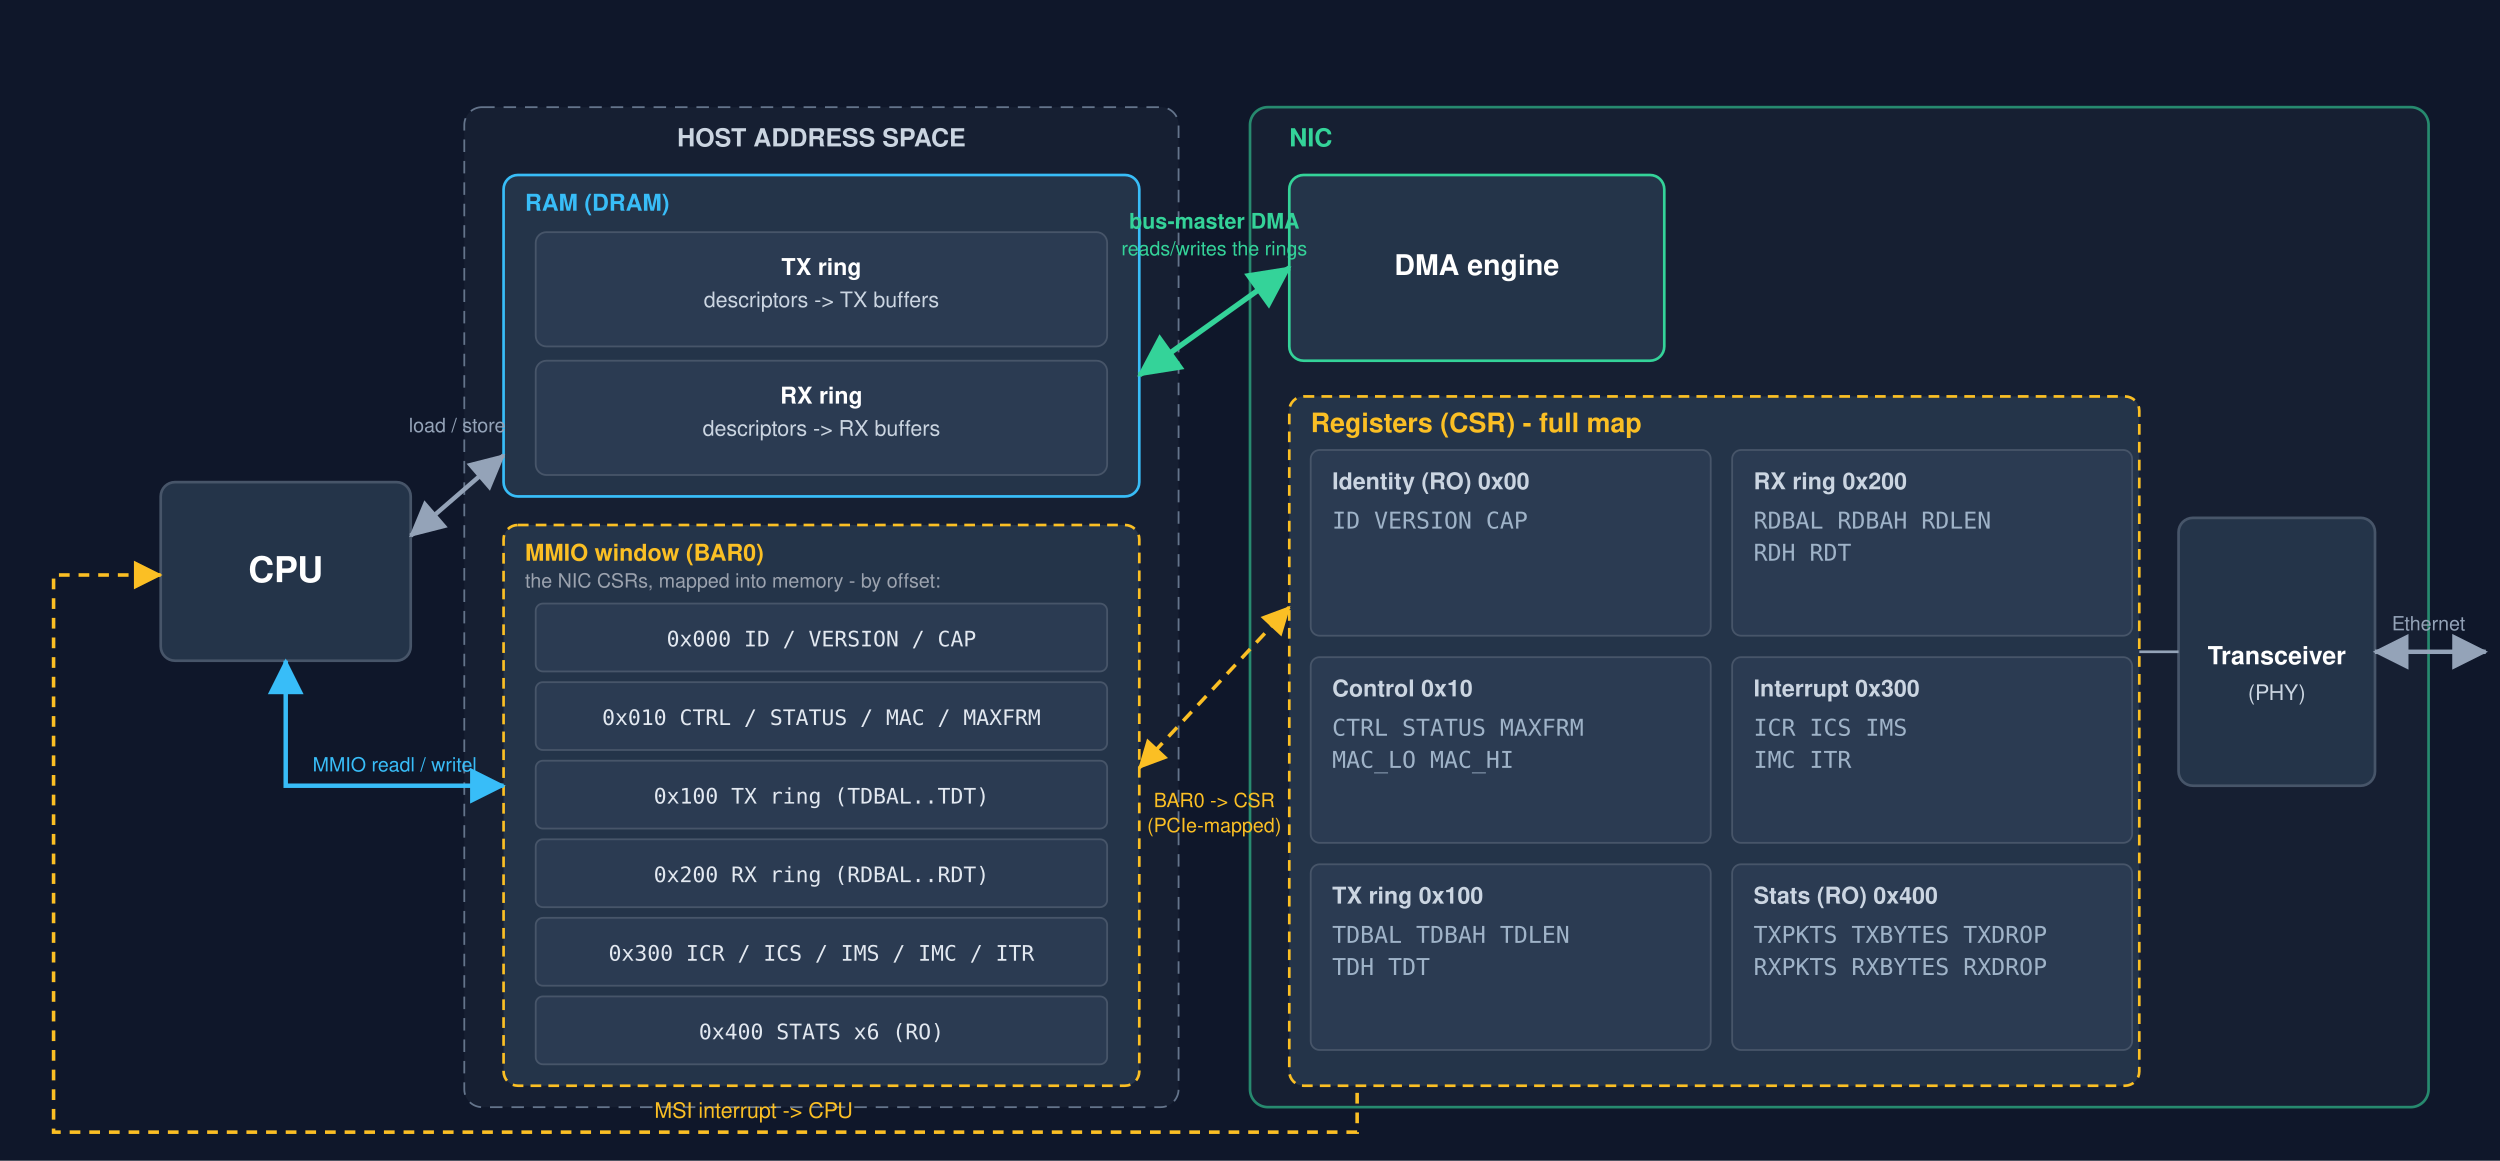
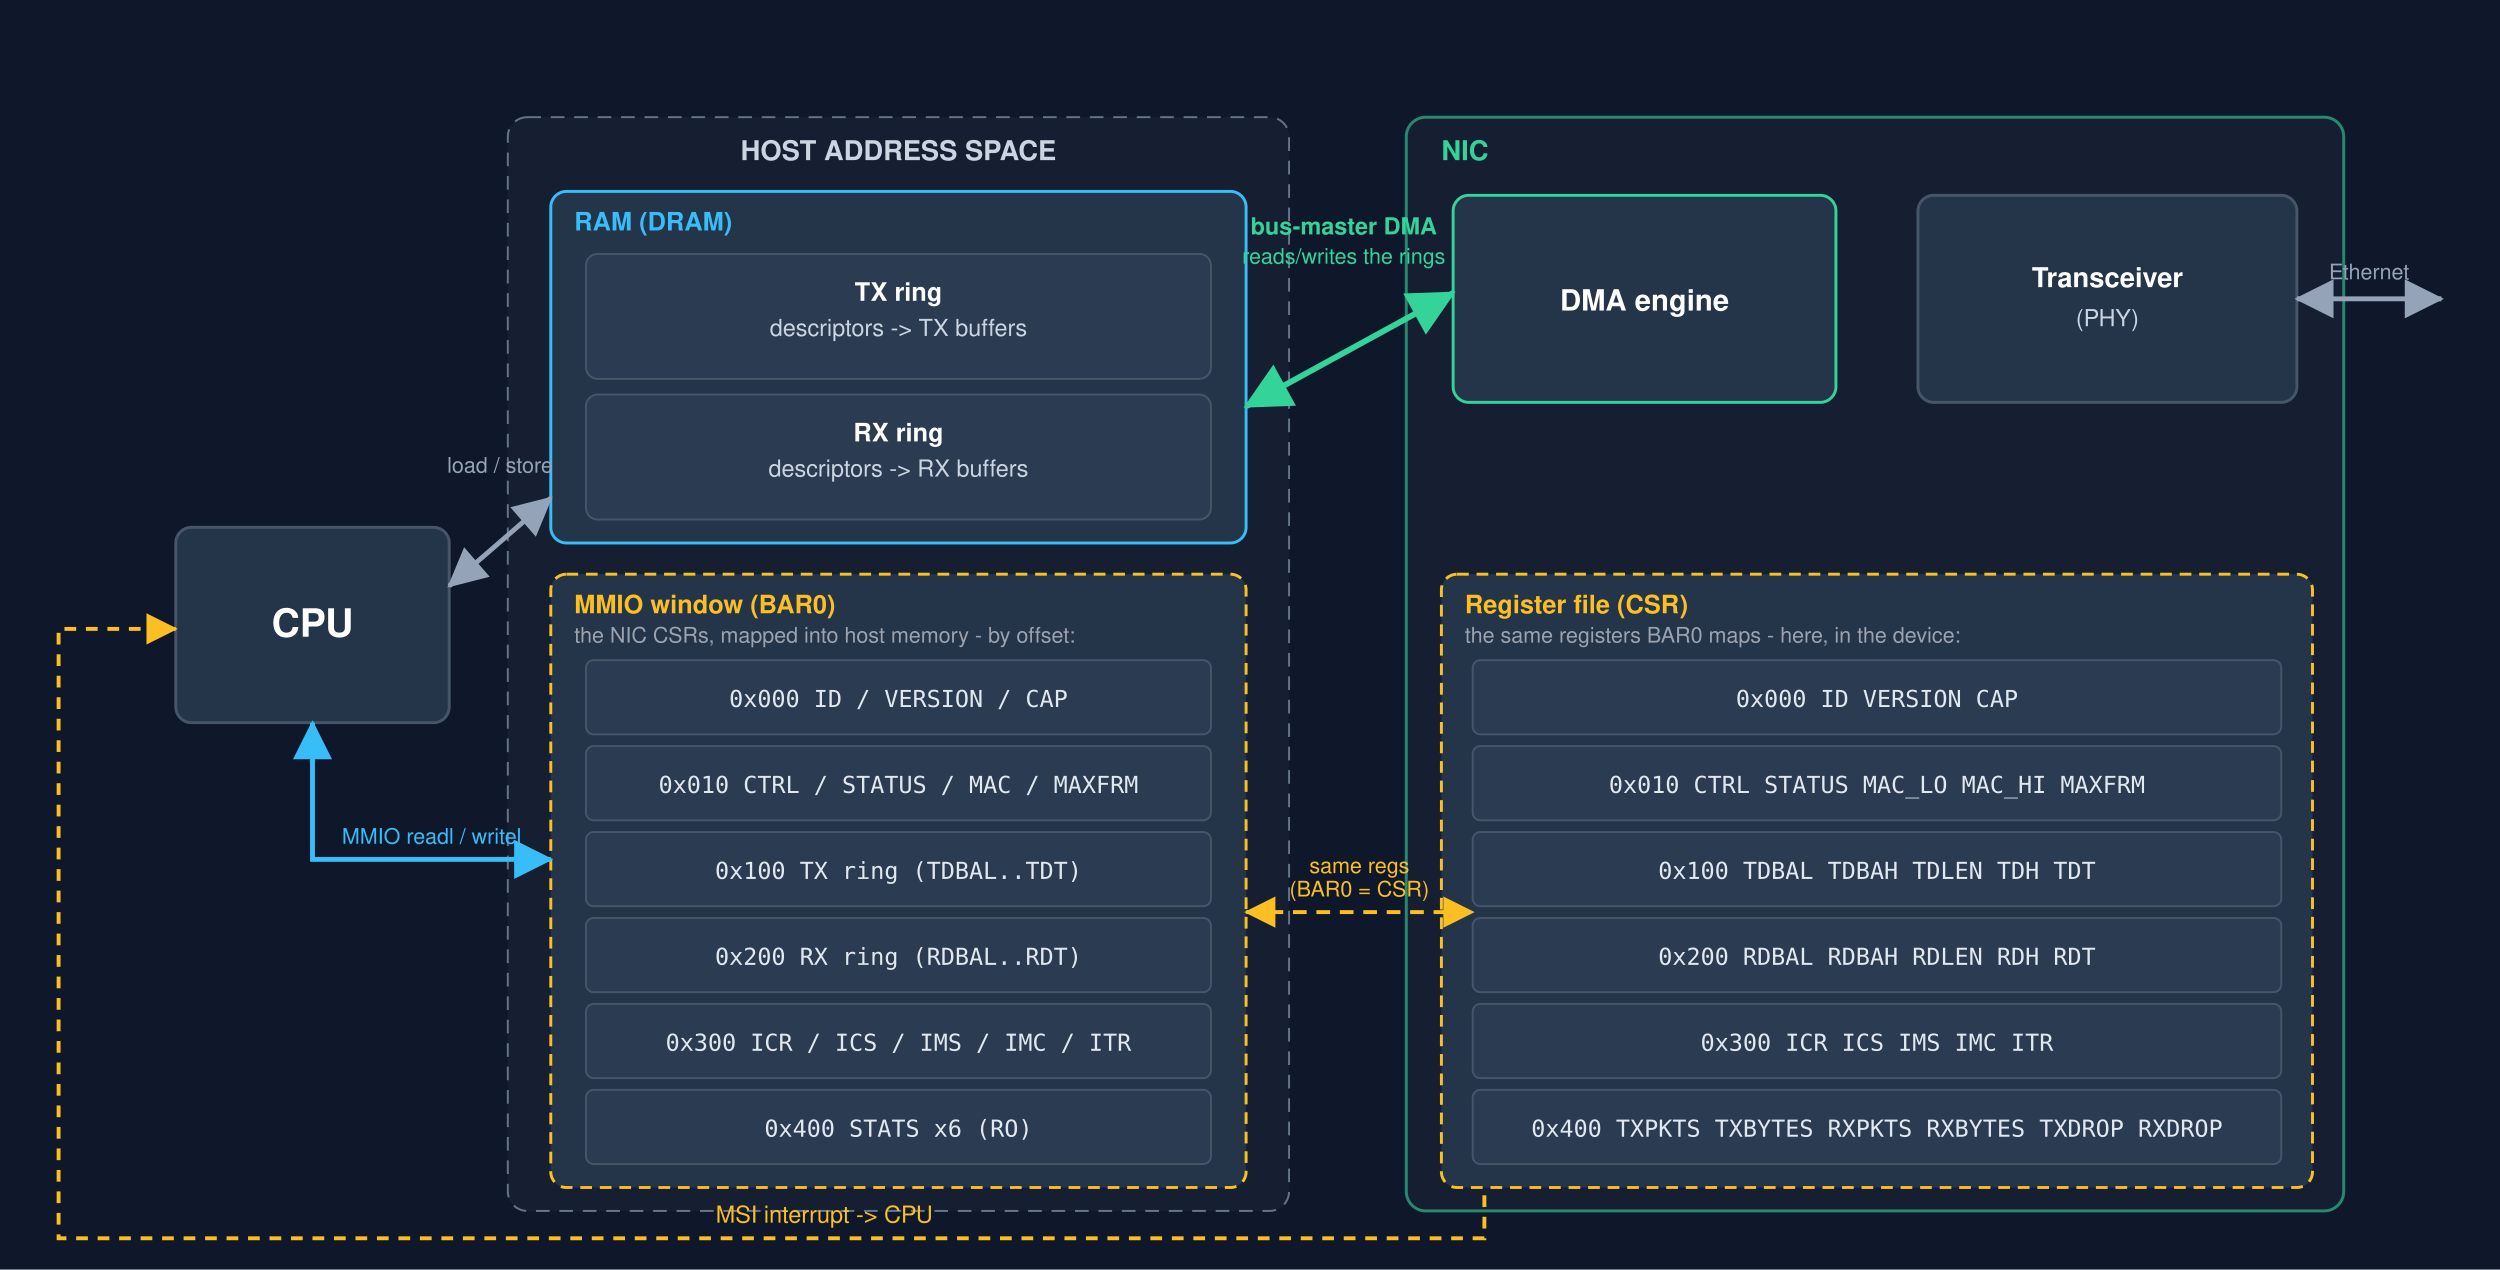
- <svg xmlns="http://www.w3.org/2000/svg" viewBox="-60 0 1400 650" width="1400" height="650" font-family="Segoe UI, Helvetica, Arial, sans-serif" role="img" aria-label="The CPU accesses RAM directly and the NIC registers through the BAR0 MMIO window; the NIC DMA engine reads and writes the rings in RAM; the transceiver drives the wire">
+ <svg xmlns="http://www.w3.org/2000/svg" viewBox="-60 0 1280 650" width="1280" height="650" font-family="Segoe UI, Helvetica, Arial, sans-serif" role="img" aria-label="The CPU accesses RAM directly and the NIC registers through the BAR0 MMIO window; the same registers are the device's CSR file; the NIC DMA engine reads and writes the rings in RAM; the transceiver drives the wire">
  <defs>
    <marker id="hg" markerWidth="10" markerHeight="10" refX="7.5" refY="4" orient="auto-start-reverse">
      <path d="M0,0 L8,4 L0,8 z" fill="#94a3b8" />
    </marker>
    <marker id="hb" markerWidth="10" markerHeight="10" refX="7.5" refY="4" orient="auto-start-reverse">
      <path d="M0,0 L8,4 L0,8 z" fill="#38bdf8" />
    </marker>
    <marker id="hgr" markerWidth="10" markerHeight="10" refX="7.5" refY="4" orient="auto-start-reverse">
      <path d="M0,0 L8,4 L0,8 z" fill="#34d399" />
    </marker>
    <marker id="ha" markerWidth="10" markerHeight="10" refX="7.5" refY="4" orient="auto-start-reverse">
      <path d="M0,0 L8,4 L0,8 z" fill="#fbbf24" />
    </marker>
  </defs>
-   <rect x="-60" y="0" width="1400" height="650" fill="#0f172a" />
+   <rect x="-60" y="0" width="1280" height="650" fill="#0f172a" />
  <rect x="30" y="270" width="140" height="100" rx="8" fill="#243449" stroke="#475569" stroke-width="1.5" />
  <text x="100" y="326" text-anchor="middle" fill="#fff" font-size="20" font-weight="700">CPU</text>
  <rect x="200" y="60" width="400" height="560" rx="10" fill="#1e293b" fill-opacity="0.5" stroke="#64748b" stroke-dasharray="7 5" />
  <text x="400" y="82" text-anchor="middle" fill="#cbd5e1" font-size="14" font-weight="700">HOST ADDRESS SPACE</text>
  <rect x="222" y="98" width="356" height="180" rx="8" fill="#243449" stroke="#38bdf8" stroke-width="1.5" />
  <text x="234" y="118" fill="#38bdf8" font-size="13" font-weight="700">RAM (DRAM)</text>
  <rect x="240" y="130" width="320" height="64" rx="6" fill="#2b3b52" stroke="#475569" />
  <text x="400" y="154" text-anchor="middle" fill="#fff" font-size="13" font-weight="700">TX ring</text>
  <text x="400" y="172" text-anchor="middle" fill="#cbd5e1" font-size="12">descriptors -&gt; TX buffers</text>
  <rect x="240" y="202" width="320" height="64" rx="6" fill="#2b3b52" stroke="#475569" />
  <text x="400" y="226" text-anchor="middle" fill="#fff" font-size="13" font-weight="700">RX ring</text>
  <text x="400" y="244" text-anchor="middle" fill="#cbd5e1" font-size="12">descriptors -&gt; RX buffers</text>
  <rect x="222" y="294" width="356" height="314" rx="8" fill="#243449" stroke="#fbbf24" stroke-width="1.5" stroke-dasharray="6 4" />
  <text x="234" y="314" fill="#fbbf24" font-size="13" font-weight="700">MMIO window (BAR0)</text>
-   <text x="234" y="329" fill="#9ca3af" font-size="11">the NIC CSRs, mapped into memory - by offset:</text>
+   <text x="234" y="329" fill="#9ca3af" font-size="11">the NIC CSRs, mapped into host memory - by offset:</text>
  <g font-family="monospace" font-size="12" text-anchor="middle" fill="#e2e8f0">
    <rect x="240" y="338" width="320" height="38" rx="4" fill="#2b3b52" stroke="#475569" />
    <text x="400" y="362">0x000  ID / VERSION / CAP</text>
    <rect x="240" y="382" width="320" height="38" rx="4" fill="#2b3b52" stroke="#475569" />
    <text x="400" y="406">0x010  CTRL / STATUS / MAC / MAXFRM</text>
    <rect x="240" y="426" width="320" height="38" rx="4" fill="#2b3b52" stroke="#475569" />
    <text x="400" y="450">0x100  TX ring (TDBAL..TDT)</text>
    <rect x="240" y="470" width="320" height="38" rx="4" fill="#2b3b52" stroke="#475569" />
    <text x="400" y="494">0x200  RX ring (RDBAL..RDT)</text>
    <rect x="240" y="514" width="320" height="38" rx="4" fill="#2b3b52" stroke="#475569" />
    <text x="400" y="538">0x300  ICR / ICS / IMS / IMC / ITR</text>
    <rect x="240" y="558" width="320" height="38" rx="4" fill="#2b3b52" stroke="#475569" />
    <text x="400" y="582">0x400  STATS x6 (RO)</text>
  </g>
-   <rect x="640" y="60" width="660" height="560" rx="10" fill="#1e293b" fill-opacity="0.5" stroke="#34d399" stroke-opacity="0.6" stroke-width="1.5" />
-   <text x="662" y="82" fill="#34d399" font-size="14" font-weight="700">NIC</text>
-   <rect x="662" y="98" width="210" height="104" rx="8" fill="#243449" stroke="#34d399" stroke-width="1.5" />
-   <text x="767" y="154" text-anchor="middle" fill="#fff" font-size="16" font-weight="700">DMA engine</text>
-   <rect x="662" y="222" width="476" height="386" rx="8" fill="#243449" stroke="#fbbf24" stroke-width="1.5" stroke-dasharray="6 4" />
-   <text x="674" y="242" fill="#fbbf24" font-size="15" font-weight="700">Registers (CSR) - full map</text>
-   <g font-size="13">
-     <rect x="674" y="252" width="224" height="104" rx="5" fill="#2b3b52" stroke="#475569" />
-     <text x="686" y="274" fill="#cbd5e1" font-weight="700">Identity (RO)  0x00</text>
-     <text x="686" y="296" fill="#9fb3c8" font-family="monospace">ID   VERSION   CAP</text>
-     <rect x="674" y="368" width="224" height="104" rx="5" fill="#2b3b52" stroke="#475569" />
-     <text x="686" y="390" fill="#cbd5e1" font-weight="700">Control  0x10</text>
-     <text x="686" y="412" fill="#9fb3c8" font-family="monospace">CTRL  STATUS  MAXFRM</text>
-     <text x="686" y="430" fill="#9fb3c8" font-family="monospace">MAC_LO  MAC_HI</text>
-     <rect x="674" y="484" width="224" height="104" rx="5" fill="#2b3b52" stroke="#475569" />
-     <text x="686" y="506" fill="#cbd5e1" font-weight="700">TX ring  0x100</text>
-     <text x="686" y="528" fill="#9fb3c8" font-family="monospace">TDBAL  TDBAH  TDLEN</text>
-     <text x="686" y="546" fill="#9fb3c8" font-family="monospace">TDH  TDT</text>
-     <rect x="910" y="252" width="224" height="104" rx="5" fill="#2b3b52" stroke="#475569" />
-     <text x="922" y="274" fill="#cbd5e1" font-weight="700">RX ring  0x200</text>
-     <text x="922" y="296" fill="#9fb3c8" font-family="monospace">RDBAL  RDBAH  RDLEN</text>
-     <text x="922" y="314" fill="#9fb3c8" font-family="monospace">RDH  RDT</text>
-     <rect x="910" y="368" width="224" height="104" rx="5" fill="#2b3b52" stroke="#475569" />
-     <text x="922" y="390" fill="#cbd5e1" font-weight="700">Interrupt  0x300</text>
-     <text x="922" y="412" fill="#9fb3c8" font-family="monospace">ICR  ICS  IMS</text>
-     <text x="922" y="430" fill="#9fb3c8" font-family="monospace">IMC  ITR</text>
-     <rect x="910" y="484" width="224" height="104" rx="5" fill="#2b3b52" stroke="#475569" />
-     <text x="922" y="506" fill="#cbd5e1" font-weight="700">Stats (RO)  0x400</text>
-     <text x="922" y="528" fill="#9fb3c8" font-family="monospace">TXPKTS  TXBYTES  TXDROP</text>
-     <text x="922" y="546" fill="#9fb3c8" font-family="monospace">RXPKTS  RXBYTES  RXDROP</text>
+   <rect x="660" y="60" width="480" height="560" rx="10" fill="#1e293b" fill-opacity="0.5" stroke="#34d399" stroke-opacity="0.6" stroke-width="1.5" />
+   <text x="678" y="82" fill="#34d399" font-size="14" font-weight="700">NIC</text>
+   <rect x="684" y="100" width="196" height="106" rx="8" fill="#243449" stroke="#34d399" stroke-width="1.5" />
+   <text x="782" y="159" text-anchor="middle" fill="#fff" font-size="15" font-weight="700">DMA engine</text>
+   <rect x="922" y="100" width="194" height="106" rx="8" fill="#243449" stroke="#475569" stroke-width="1.5" />
+   <text x="1019" y="147" text-anchor="middle" fill="#fff" font-size="14" font-weight="700">Transceiver</text>
+   <text x="1019" y="167" text-anchor="middle" fill="#cbd5e1" font-size="12">(PHY)</text>
+   <rect x="678" y="294" width="446" height="314" rx="8" fill="#243449" stroke="#fbbf24" stroke-width="1.5" stroke-dasharray="6 4" />
+   <text x="690" y="314" fill="#fbbf24" font-size="13" font-weight="700">Register file (CSR)</text>
+   <text x="690" y="329" fill="#9ca3af" font-size="11">the same registers BAR0 maps - here, in the device:</text>
+   <g font-family="monospace" font-size="12" text-anchor="middle" fill="#e2e8f0">
+     <rect x="694" y="338" width="414" height="38" rx="4" fill="#2b3b52" stroke="#475569" />
+     <text x="901" y="362">0x000  ID VERSION CAP</text>
+     <rect x="694" y="382" width="414" height="38" rx="4" fill="#2b3b52" stroke="#475569" />
+     <text x="901" y="406">0x010  CTRL STATUS MAC_LO MAC_HI MAXFRM</text>
+     <rect x="694" y="426" width="414" height="38" rx="4" fill="#2b3b52" stroke="#475569" />
+     <text x="901" y="450">0x100  TDBAL TDBAH TDLEN TDH TDT</text>
+     <rect x="694" y="470" width="414" height="38" rx="4" fill="#2b3b52" stroke="#475569" />
+     <text x="901" y="494">0x200  RDBAL RDBAH RDLEN RDH RDT</text>
+     <rect x="694" y="514" width="414" height="38" rx="4" fill="#2b3b52" stroke="#475569" />
+     <text x="901" y="538">0x300  ICR ICS IMS IMC ITR</text>
+     <rect x="694" y="558" width="414" height="38" rx="4" fill="#2b3b52" stroke="#475569" />
+     <text x="901" y="582">0x400  TXPKTS TXBYTES RXPKTS RXBYTES TXDROP RXDROP</text>
  </g>
-   <rect x="1160" y="290" width="110" height="150" rx="8" fill="#243449" stroke="#475569" stroke-width="1.5" />
-   <text x="1215" y="372" text-anchor="middle" fill="#fff" font-size="14" font-weight="700">Transceiver</text>
-   <text x="1215" y="392" text-anchor="middle" fill="#cbd5e1" font-size="12">(PHY)</text>
-   <line x1="1138" y1="365" x2="1160" y2="365" stroke="#94a3b8" stroke-width="1.5" />
  <line x1="170" y1="300" x2="222" y2="255" stroke="#94a3b8" stroke-width="2.5" marker-start="url(#hg)" marker-end="url(#hg)" />
  <text x="196" y="242" text-anchor="middle" fill="#94a3b8" font-size="11">load / store</text>
  <path d="M100,370 L100,440 L222,440" fill="none" stroke="#38bdf8" stroke-width="2.5" marker-start="url(#hb)" marker-end="url(#hb)" />
  <text x="161" y="432" text-anchor="middle" fill="#38bdf8" font-size="11">MMIO  readl / writel</text>
-   <line x1="578" y1="430" x2="662" y2="340" stroke="#fbbf24" stroke-width="2" stroke-dasharray="7 5" marker-start="url(#ha)" marker-end="url(#ha)" />
-   <text x="620" y="452" text-anchor="middle" fill="#fbbf24" font-size="11">BAR0 -&gt; CSR</text>
-   <text x="620" y="466" text-anchor="middle" fill="#fbbf24" font-size="11">(PCIe-mapped)</text>
-   <line x1="662" y1="150" x2="578" y2="210" stroke="#34d399" stroke-width="3" marker-start="url(#hgr)" marker-end="url(#hgr)" />
-   <text x="620" y="128" text-anchor="middle" fill="#34d399" font-size="12" font-weight="700">bus-master DMA</text>
-   <text x="620" y="143" text-anchor="middle" fill="#34d399" font-size="11">reads/writes the rings</text>
+   <line x1="578" y1="467" x2="694" y2="467" stroke="#fbbf24" stroke-width="2" stroke-dasharray="7 5" marker-start="url(#ha)" marker-end="url(#ha)" />
+   <text x="636" y="447" text-anchor="middle" fill="#fbbf24" font-size="11">same regs</text>
+   <text x="636" y="459" text-anchor="middle" fill="#fbbf24" font-size="11">(BAR0 = CSR)</text>
+   <line x1="684" y1="150" x2="578" y2="208" stroke="#34d399" stroke-width="3" marker-start="url(#hgr)" marker-end="url(#hgr)" />
+   <text x="628" y="120" text-anchor="middle" fill="#34d399" font-size="12" font-weight="700">bus-master DMA</text>
+   <text x="628" y="135" text-anchor="middle" fill="#34d399" font-size="11">reads/writes the rings</text>
  <path d="M700,612 L700,634 L-30,634 L-30,322 L30,322" fill="none" stroke="#fbbf24" stroke-width="2" stroke-dasharray="6 5" marker-end="url(#ha)" />
  <text x="362" y="626" text-anchor="middle" fill="#fbbf24" font-size="12">MSI interrupt -&gt; CPU</text>
-   <line x1="1270" y1="365" x2="1332" y2="365" stroke="#94a3b8" stroke-width="2.5" marker-start="url(#hg)" marker-end="url(#hg)" />
-   <text x="1300" y="353" text-anchor="middle" fill="#94a3b8" font-size="11">Ethernet</text>
+   <line x1="1116" y1="153" x2="1190" y2="153" stroke="#94a3b8" stroke-width="2.5" marker-start="url(#hg)" marker-end="url(#hg)" />
+   <text x="1153" y="143" text-anchor="middle" fill="#94a3b8" font-size="11">Ethernet</text>
</svg>
